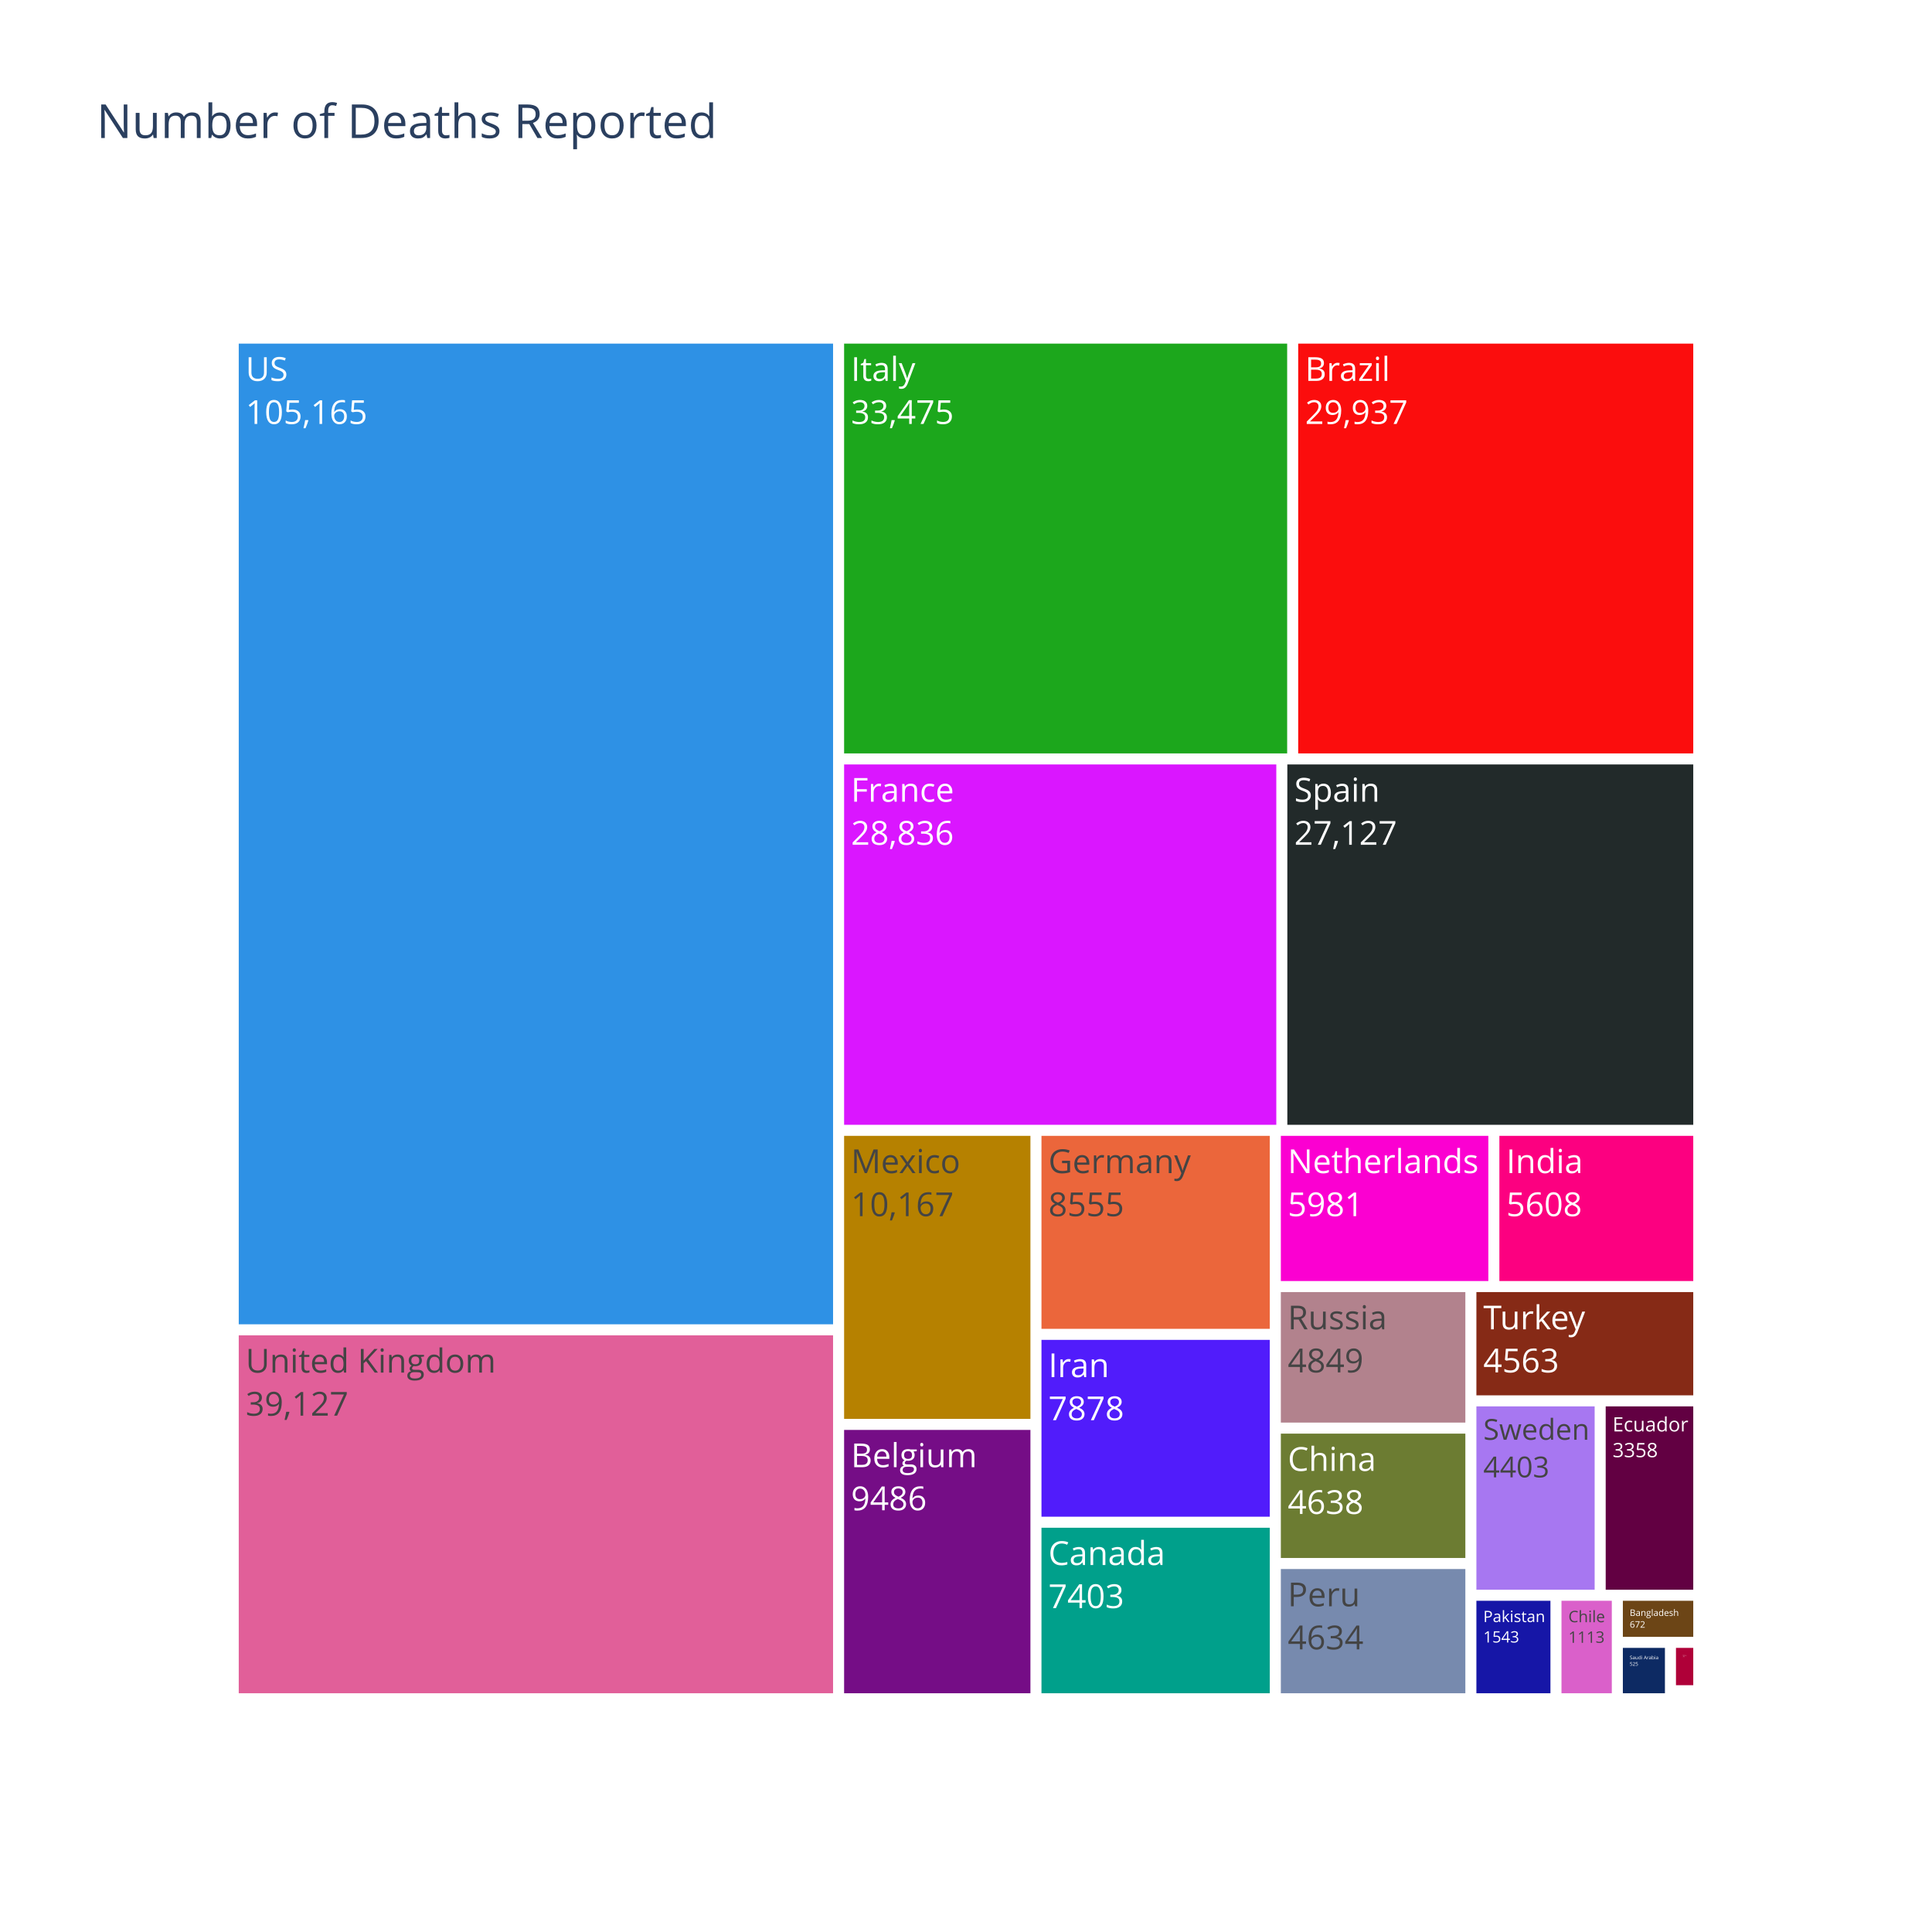
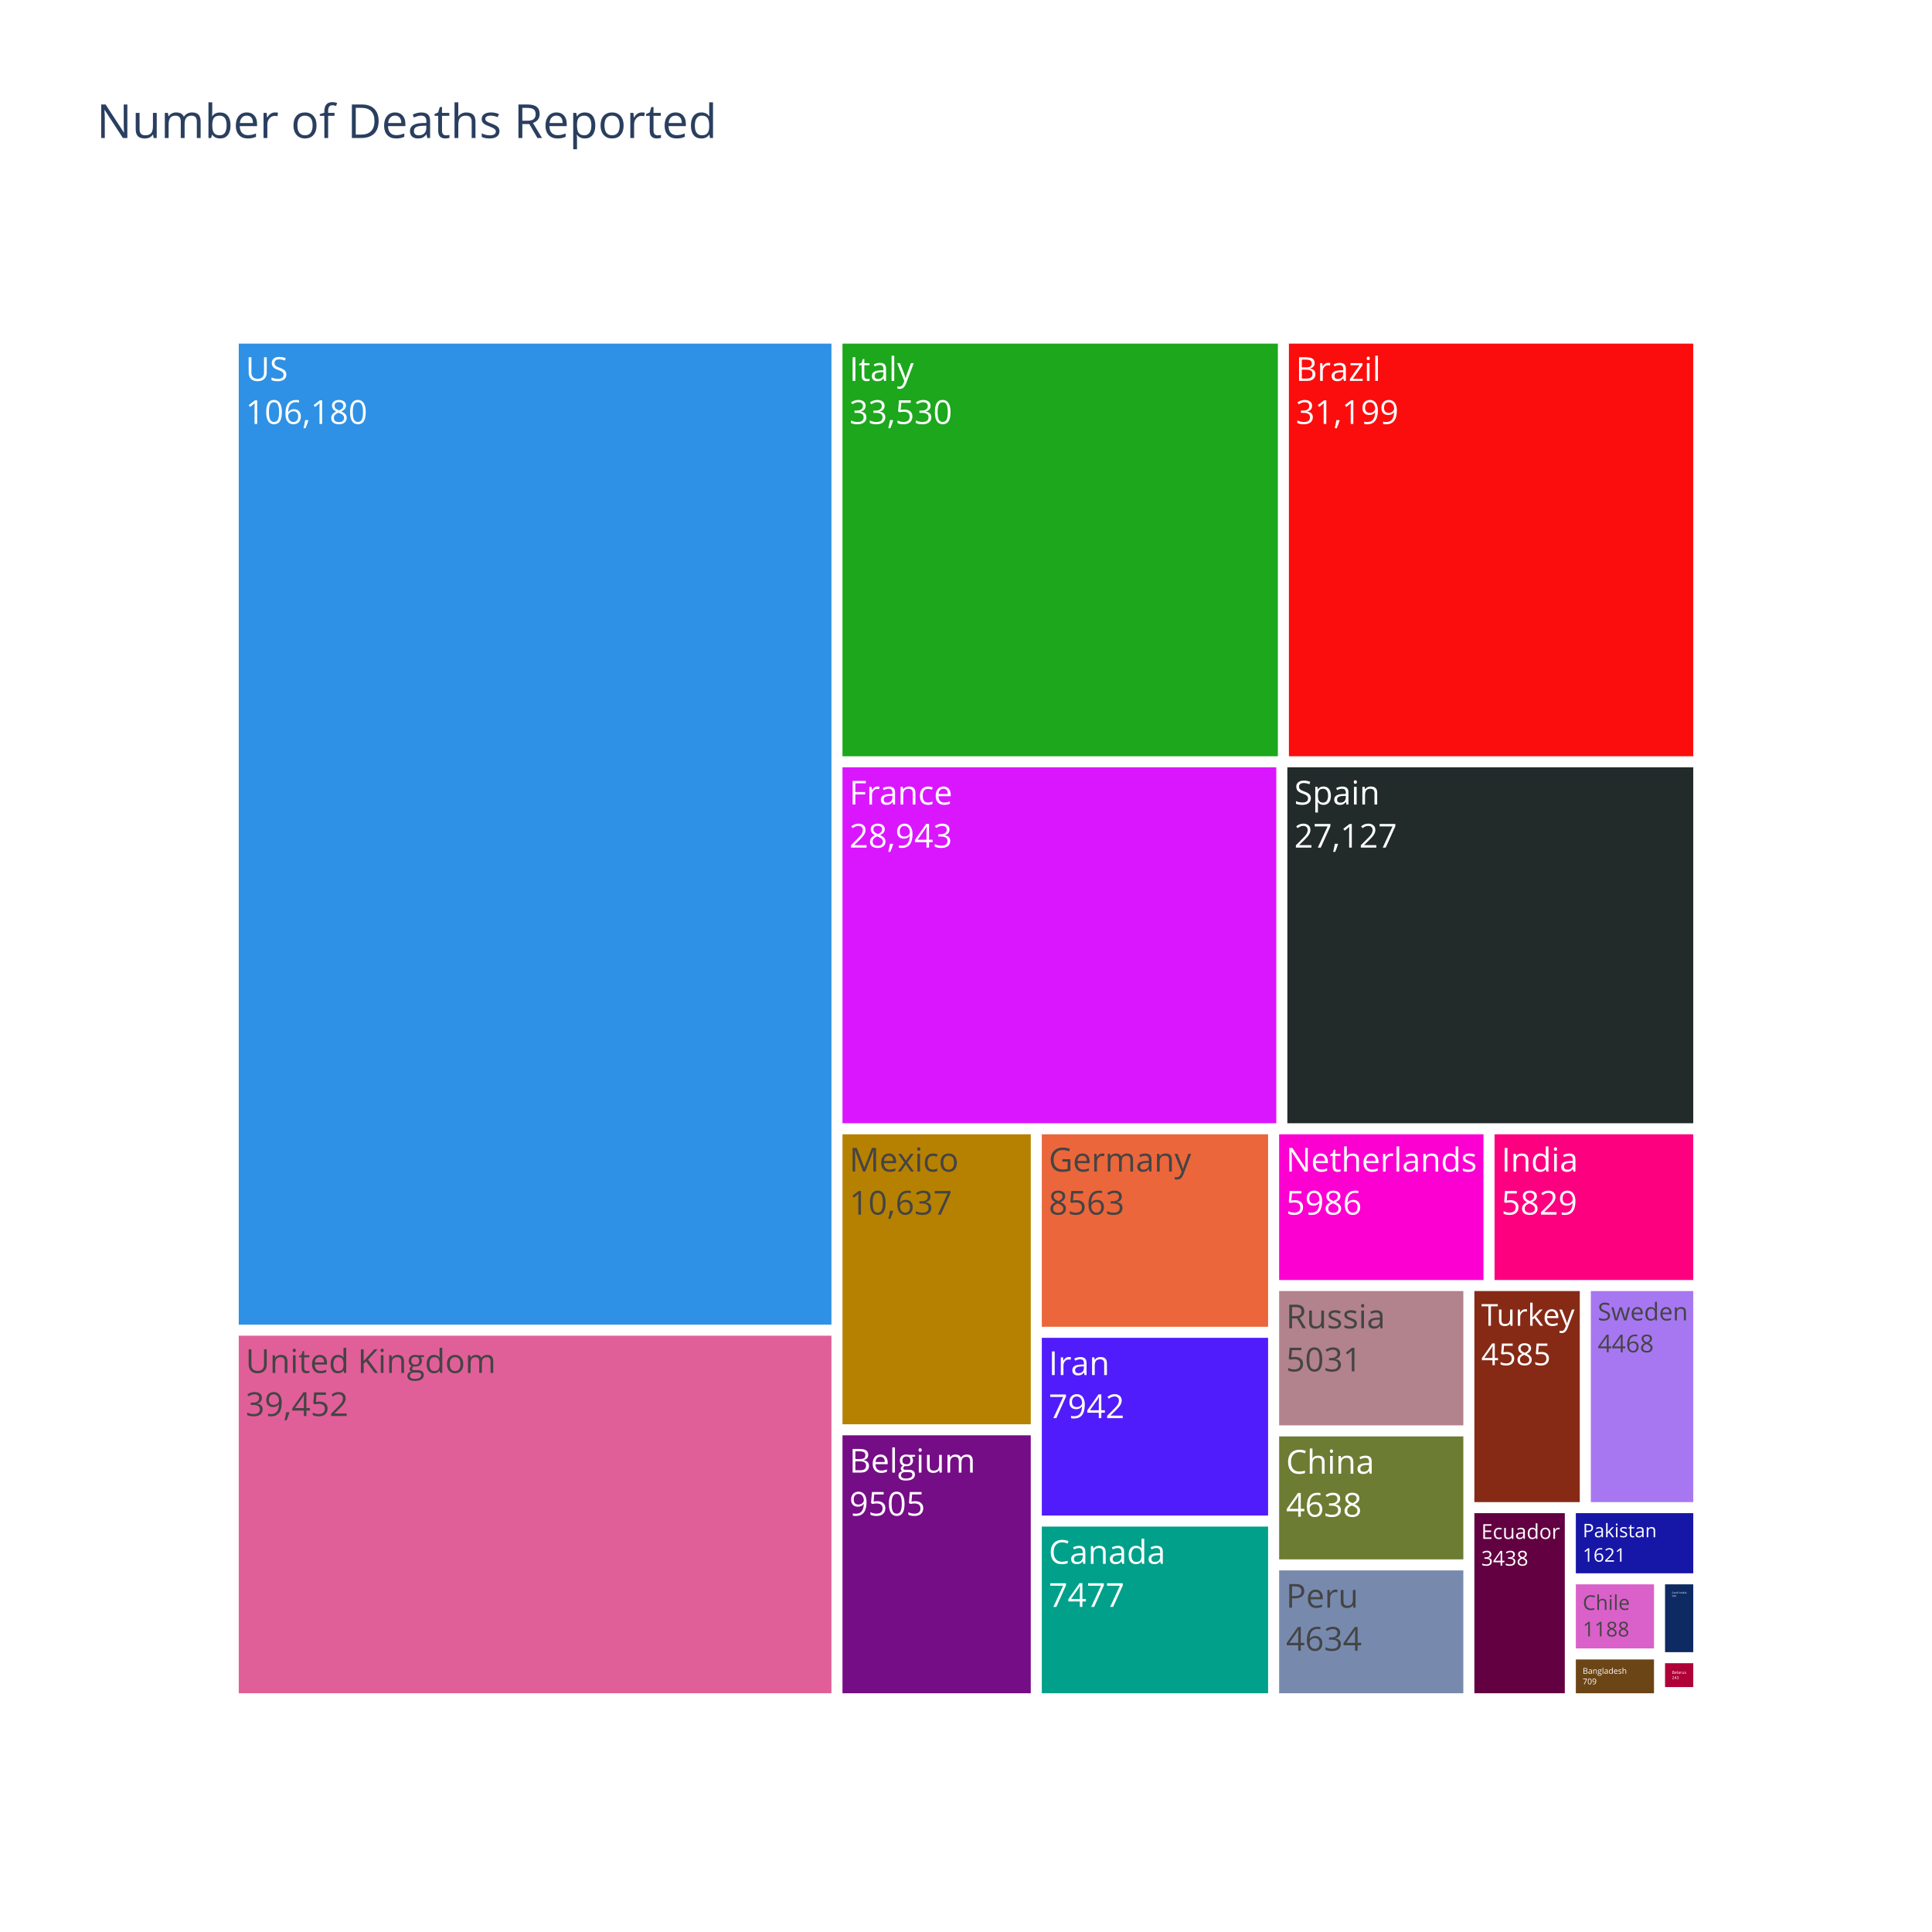
<svg xmlns="http://www.w3.org/2000/svg" class="main-svg" width="700" height="700" style="" viewBox="0 0 700 700">
  <rect x="0" y="0" width="700" height="700" style="fill: rgb(255, 255, 255); fill-opacity: 1;" />
-   <defs id="defs-4c3967">
+   <defs id="defs-0669b9">
    <g class="clips" />
    <g class="gradients" />
  </defs>
  <g class="bglayer" />
  <g class="layer-below">
    <g class="imagelayer" />
    <g class="shapelayer" />
  </g>
  <g class="cartesianlayer" />
  <g class="polarlayer" />
  <g class="ternarylayer" />
  <g class="geolayer" />
  <g class="funnelarealayer" />
  <g class="pielayer" />
  <g class="treemaplayer">
    <g class="trace treemap" style="opacity: 1;">
      <g class="slice cursor-pointer">
        <path class="surface" d="M80,100L620,100L620,620L80,620Z" style="pointer-events: all; stroke-width: 0; fill: rgb(0, 0, 0); fill-opacity: 0; stroke: rgb(0, 0, 0); stroke-opacity: 0; opacity: 0;" />
        <g class="slicetext">
          <text data-notex="1" class="slicetext" text-anchor="start" x="0" y="0" style="font-family: 'Open Sans', verdana, arial, sans-serif; font-size: 12px; fill: rgb(42, 63, 95); fill-opacity: 1; white-space: pre;" transform="translate(86,114)"> </text>
        </g>
      </g>
      <g class="slice cursor-pointer">
-         <path class="surface" d="M86,124L302.336,124L302.336,480.315L86,480.315Z" style="pointer-events: all; stroke-width: 1; fill: rgb(46, 145, 229); fill-opacity: 1; stroke: rgb(255, 255, 255); stroke-opacity: 1; opacity: 1;" />
+         <path class="surface" d="M86,124L301.746,124L301.746,480.445L86,480.445Z" style="pointer-events: all; stroke-width: 1; fill: rgb(46, 145, 229); fill-opacity: 1; stroke: rgb(255, 255, 255); stroke-opacity: 1; opacity: 1;" />
        <g class="slicetext">
          <text data-notex="1" class="slicetext" text-anchor="start" x="0" y="0" style="font-family: 'Open Sans', verdana, arial, sans-serif; font-size: 12px; fill: rgb(255, 255, 255); fill-opacity: 1; white-space: pre;" transform="translate(89,138)">
            <tspan class="line" dy="0em" x="0" y="0">US</tspan>
-             <tspan class="line" dy="1.3em" x="0" y="0">105,165</tspan>
-           </text>
-         </g>
-       </g>
-       <g class="slice cursor-pointer">
-         <path class="surface" d="M86,483.315L302.336,483.315L302.336,614L86,614Z" style="pointer-events: all; stroke-width: 1; fill: rgb(225, 95, 153); fill-opacity: 1; stroke: rgb(255, 255, 255); stroke-opacity: 1; opacity: 1;" />
-         <g class="slicetext">
-           <text data-notex="1" class="slicetext" text-anchor="start" x="0" y="0" style="font-family: 'Open Sans', verdana, arial, sans-serif; font-size: 12px; fill: rgb(68, 68, 68); fill-opacity: 1; white-space: pre;" transform="translate(89,497.3155)">
+             <tspan class="line" dy="1.3em" x="0" y="0">106,180</tspan>
+           </text>
+         </g>
+       </g>
+       <g class="slice cursor-pointer">
+         <path class="surface" d="M86,483.445L301.746,483.445L301.746,614L86,614Z" style="pointer-events: all; stroke-width: 1; fill: rgb(225, 95, 153); fill-opacity: 1; stroke: rgb(255, 255, 255); stroke-opacity: 1; opacity: 1;" />
+         <g class="slicetext">
+           <text data-notex="1" class="slicetext" text-anchor="start" x="0" y="0" style="font-family: 'Open Sans', verdana, arial, sans-serif; font-size: 12px; fill: rgb(68, 68, 68); fill-opacity: 1; white-space: pre;" transform="translate(89,497.4453)">
            <tspan class="line" dy="0em" x="0" y="0">United Kingdom</tspan>
-             <tspan class="line" dy="1.3em" x="0" y="0">39,127</tspan>
-           </text>
-         </g>
-       </g>
-       <g class="slice cursor-pointer">
-         <path class="surface" d="M305.336,124L466.862,124L466.862,273.475L305.336,273.475Z" style="pointer-events: all; stroke-width: 1; fill: rgb(28, 167, 28); fill-opacity: 1; stroke: rgb(255, 255, 255); stroke-opacity: 1; opacity: 1;" />
-         <g class="slicetext">
-           <text data-notex="1" class="slicetext" text-anchor="start" x="0" y="0" style="font-family: 'Open Sans', verdana, arial, sans-serif; font-size: 12px; fill: rgb(255, 255, 255); fill-opacity: 1; white-space: pre;" transform="translate(308.3358,138)">
+             <tspan class="line" dy="1.3em" x="0" y="0">39,452</tspan>
+           </text>
+         </g>
+       </g>
+       <g class="slice cursor-pointer">
+         <path class="surface" d="M304.746,124L463.496,124L463.496,274.505L304.746,274.505Z" style="pointer-events: all; stroke-width: 1; fill: rgb(28, 167, 28); fill-opacity: 1; stroke: rgb(255, 255, 255); stroke-opacity: 1; opacity: 1;" />
+         <g class="slicetext">
+           <text data-notex="1" class="slicetext" text-anchor="start" x="0" y="0" style="font-family: 'Open Sans', verdana, arial, sans-serif; font-size: 12px; fill: rgb(255, 255, 255); fill-opacity: 1; white-space: pre;" transform="translate(307.7465,138)">
            <tspan class="line" dy="0em" x="0" y="0">Italy</tspan>
-             <tspan class="line" dy="1.3em" x="0" y="0">33,475</tspan>
-           </text>
-         </g>
-       </g>
-       <g class="slice cursor-pointer">
-         <path class="surface" d="M469.862,124L614,124L614,273.475L469.862,273.475Z" style="pointer-events: all; stroke-width: 1; fill: rgb(251, 13, 13); fill-opacity: 1; stroke: rgb(255, 255, 255); stroke-opacity: 1; opacity: 1;" />
-         <g class="slicetext">
-           <text data-notex="1" class="slicetext" text-anchor="start" x="0" y="0" style="font-family: 'Open Sans', verdana, arial, sans-serif; font-size: 12px; fill: rgb(255, 255, 255); fill-opacity: 1; white-space: pre;" transform="translate(472.8624,138)">
+             <tspan class="line" dy="1.3em" x="0" y="0">33,530</tspan>
+           </text>
+         </g>
+       </g>
+       <g class="slice cursor-pointer">
+         <path class="surface" d="M466.496,124L614,124L614,274.505L466.496,274.505Z" style="pointer-events: all; stroke-width: 1; fill: rgb(251, 13, 13); fill-opacity: 1; stroke: rgb(255, 255, 255); stroke-opacity: 1; opacity: 1;" />
+         <g class="slicetext">
+           <text data-notex="1" class="slicetext" text-anchor="start" x="0" y="0" style="font-family: 'Open Sans', verdana, arial, sans-serif; font-size: 12px; fill: rgb(255, 255, 255); fill-opacity: 1; white-space: pre;" transform="translate(469.4956,138)">
            <tspan class="line" dy="0em" x="0" y="0">Brazil</tspan>
-             <tspan class="line" dy="1.3em" x="0" y="0">29,937</tspan>
-           </text>
-         </g>
-       </g>
-       <g class="slice cursor-pointer">
-         <path class="surface" d="M305.336,276.475L462.927,276.475L462.927,408.039L305.336,408.039Z" style="pointer-events: all; stroke-width: 1; fill: rgb(218, 22, 255); fill-opacity: 1; stroke: rgb(255, 255, 255); stroke-opacity: 1; opacity: 1;" />
-         <g class="slicetext">
-           <text data-notex="1" class="slicetext" text-anchor="start" x="0" y="0" style="font-family: 'Open Sans', verdana, arial, sans-serif; font-size: 12px; fill: rgb(255, 255, 255); fill-opacity: 1; white-space: pre;" transform="translate(308.3358,290.4751)">
+             <tspan class="line" dy="1.3em" x="0" y="0">31,199</tspan>
+           </text>
+         </g>
+       </g>
+       <g class="slice cursor-pointer">
+         <path class="surface" d="M304.746,277.505L462.93,277.505L462.93,407.475L304.746,407.475Z" style="pointer-events: all; stroke-width: 1; fill: rgb(218, 22, 255); fill-opacity: 1; stroke: rgb(255, 255, 255); stroke-opacity: 1; opacity: 1;" />
+         <g class="slicetext">
+           <text data-notex="1" class="slicetext" text-anchor="start" x="0" y="0" style="font-family: 'Open Sans', verdana, arial, sans-serif; font-size: 12px; fill: rgb(255, 255, 255); fill-opacity: 1; white-space: pre;" transform="translate(307.7465,291.505)">
            <tspan class="line" dy="0em" x="0" y="0">France</tspan>
-             <tspan class="line" dy="1.3em" x="0" y="0">28,836</tspan>
-           </text>
-         </g>
-       </g>
-       <g class="slice cursor-pointer">
-         <path class="surface" d="M465.927,276.475L614,276.475L614,408.039L465.927,408.039Z" style="pointer-events: all; stroke-width: 1; fill: rgb(34, 42, 42); fill-opacity: 1; stroke: rgb(255, 255, 255); stroke-opacity: 1; opacity: 1;" />
-         <g class="slicetext">
-           <text data-notex="1" class="slicetext" text-anchor="start" x="0" y="0" style="font-family: 'Open Sans', verdana, arial, sans-serif; font-size: 12px; fill: rgb(255, 255, 255); fill-opacity: 1; white-space: pre;" transform="translate(468.9267,290.4751)">
+             <tspan class="line" dy="1.3em" x="0" y="0">28,943</tspan>
+           </text>
+         </g>
+       </g>
+       <g class="slice cursor-pointer">
+         <path class="surface" d="M465.93,277.505L614,277.505L614,407.475L465.93,407.475Z" style="pointer-events: all; stroke-width: 1; fill: rgb(34, 42, 42); fill-opacity: 1; stroke: rgb(255, 255, 255); stroke-opacity: 1; opacity: 1;" />
+         <g class="slicetext">
+           <text data-notex="1" class="slicetext" text-anchor="start" x="0" y="0" style="font-family: 'Open Sans', verdana, arial, sans-serif; font-size: 12px; fill: rgb(255, 255, 255); fill-opacity: 1; white-space: pre;" transform="translate(468.9299,291.505)">
            <tspan class="line" dy="0em" x="0" y="0">Spain</tspan>
            <tspan class="line" dy="1.3em" x="0" y="0">27,127</tspan>
          </text>
        </g>
      </g>
      <g class="slice cursor-pointer">
-         <path class="surface" d="M305.336,411.039L373.844,411.039L373.844,514.588L305.336,514.588Z" style="pointer-events: all; stroke-width: 1; fill: rgb(182, 129, 0); fill-opacity: 1; stroke: rgb(255, 255, 255); stroke-opacity: 1; opacity: 1;" />
-         <g class="slicetext">
-           <text data-notex="1" class="slicetext" text-anchor="start" x="0" y="0" style="font-family: 'Open Sans', verdana, arial, sans-serif; font-size: 12px; fill: rgb(68, 68, 68); fill-opacity: 1; white-space: pre;" transform="translate(308.3358,425.0389)">
+         <path class="surface" d="M304.746,410.475L373.967,410.475L373.967,516.541L304.746,516.541Z" style="pointer-events: all; stroke-width: 1; fill: rgb(182, 129, 0); fill-opacity: 1; stroke: rgb(255, 255, 255); stroke-opacity: 1; opacity: 1;" />
+         <g class="slicetext">
+           <text data-notex="1" class="slicetext" text-anchor="start" x="0" y="0" style="font-family: 'Open Sans', verdana, arial, sans-serif; font-size: 12px; fill: rgb(68, 68, 68); fill-opacity: 1; white-space: pre;" transform="translate(307.7465,424.4752)">
            <tspan class="line" dy="0em" x="0" y="0">Mexico</tspan>
-             <tspan class="line" dy="1.3em" x="0" y="0">10,167</tspan>
-           </text>
-         </g>
-       </g>
-       <g class="slice cursor-pointer">
-         <path class="surface" d="M305.336,517.588L373.844,517.588L373.844,614L305.336,614Z" style="pointer-events: all; stroke-width: 1; fill: rgb(117, 13, 134); fill-opacity: 1; stroke: rgb(255, 255, 255); stroke-opacity: 1; opacity: 1;" />
-         <g class="slicetext">
-           <text data-notex="1" class="slicetext" text-anchor="start" x="0" y="0" style="font-family: 'Open Sans', verdana, arial, sans-serif; font-size: 12px; fill: rgb(255, 255, 255); fill-opacity: 1; white-space: pre;" transform="translate(308.3358,531.5879)">
+             <tspan class="line" dy="1.3em" x="0" y="0">10,637</tspan>
+           </text>
+         </g>
+       </g>
+       <g class="slice cursor-pointer">
+         <path class="surface" d="M304.746,519.541L373.967,519.541L373.967,614L304.746,614Z" style="pointer-events: all; stroke-width: 1; fill: rgb(117, 13, 134); fill-opacity: 1; stroke: rgb(255, 255, 255); stroke-opacity: 1; opacity: 1;" />
+         <g class="slicetext">
+           <text data-notex="1" class="slicetext" text-anchor="start" x="0" y="0" style="font-family: 'Open Sans', verdana, arial, sans-serif; font-size: 12px; fill: rgb(255, 255, 255); fill-opacity: 1; white-space: pre;" transform="translate(307.7465,533.5411)">
            <tspan class="line" dy="0em" x="0" y="0">Belgium</tspan>
-             <tspan class="line" dy="1.3em" x="0" y="0">9486</tspan>
-           </text>
-         </g>
-       </g>
-       <g class="slice cursor-pointer">
-         <path class="surface" d="M376.844,411.039L460.573,411.039L460.573,481.961L376.844,481.961Z" style="pointer-events: all; stroke-width: 1; fill: rgb(235, 102, 59); fill-opacity: 1; stroke: rgb(255, 255, 255); stroke-opacity: 1; opacity: 1;" />
-         <g class="slicetext">
-           <text data-notex="1" class="slicetext" text-anchor="start" x="0" y="0" style="font-family: 'Open Sans', verdana, arial, sans-serif; font-size: 12px; fill: rgb(68, 68, 68); fill-opacity: 1; white-space: pre;" transform="translate(379.8444,425.0389)">
+             <tspan class="line" dy="1.3em" x="0" y="0">9505</tspan>
+           </text>
+         </g>
+       </g>
+       <g class="slice cursor-pointer">
+         <path class="surface" d="M376.967,410.475L459.956,410.475L459.956,481.217L376.967,481.217Z" style="pointer-events: all; stroke-width: 1; fill: rgb(235, 102, 59); fill-opacity: 1; stroke: rgb(255, 255, 255); stroke-opacity: 1; opacity: 1;" />
+         <g class="slicetext">
+           <text data-notex="1" class="slicetext" text-anchor="start" x="0" y="0" style="font-family: 'Open Sans', verdana, arial, sans-serif; font-size: 12px; fill: rgb(68, 68, 68); fill-opacity: 1; white-space: pre;" transform="translate(379.9671,424.4752)">
            <tspan class="line" dy="0em" x="0" y="0">Germany</tspan>
-             <tspan class="line" dy="1.3em" x="0" y="0">8555</tspan>
-           </text>
-         </g>
-       </g>
-       <g class="slice cursor-pointer">
-         <path class="surface" d="M376.844,484.961L460.573,484.961L460.573,550.032L376.844,550.032Z" style="pointer-events: all; stroke-width: 1; fill: rgb(81, 28, 251); fill-opacity: 1; stroke: rgb(255, 255, 255); stroke-opacity: 1; opacity: 1;" />
-         <g class="slicetext">
-           <text data-notex="1" class="slicetext" text-anchor="start" x="0" y="0" style="font-family: 'Open Sans', verdana, arial, sans-serif; font-size: 12px; fill: rgb(255, 255, 255); fill-opacity: 1; white-space: pre;" transform="translate(379.8444,498.9606)">
+             <tspan class="line" dy="1.3em" x="0" y="0">8563</tspan>
+           </text>
+         </g>
+       </g>
+       <g class="slice cursor-pointer">
+         <path class="surface" d="M376.967,484.217L459.956,484.217L459.956,549.611L376.967,549.611Z" style="pointer-events: all; stroke-width: 1; fill: rgb(81, 28, 251); fill-opacity: 1; stroke: rgb(255, 255, 255); stroke-opacity: 1; opacity: 1;" />
+         <g class="slicetext">
+           <text data-notex="1" class="slicetext" text-anchor="start" x="0" y="0" style="font-family: 'Open Sans', verdana, arial, sans-serif; font-size: 12px; fill: rgb(255, 255, 255); fill-opacity: 1; white-space: pre;" transform="translate(379.9671,498.2169)">
            <tspan class="line" dy="0em" x="0" y="0">Iran</tspan>
-             <tspan class="line" dy="1.3em" x="0" y="0">7878</tspan>
-           </text>
-         </g>
-       </g>
-       <g class="slice cursor-pointer">
-         <path class="surface" d="M376.844,553.032L460.573,553.032L460.573,614L376.844,614Z" style="pointer-events: all; stroke-width: 1; fill: rgb(0, 160, 139); fill-opacity: 1; stroke: rgb(255, 255, 255); stroke-opacity: 1; opacity: 1;" />
-         <g class="slicetext">
-           <text data-notex="1" class="slicetext" text-anchor="start" x="0" y="0" style="font-family: 'Open Sans', verdana, arial, sans-serif; font-size: 12px; fill: rgb(255, 255, 255); fill-opacity: 1; white-space: pre;" transform="translate(379.8444,567.0325)">
+             <tspan class="line" dy="1.3em" x="0" y="0">7942</tspan>
+           </text>
+         </g>
+       </g>
+       <g class="slice cursor-pointer">
+         <path class="surface" d="M376.967,552.611L459.956,552.611L459.956,614L376.967,614Z" style="pointer-events: all; stroke-width: 1; fill: rgb(0, 160, 139); fill-opacity: 1; stroke: rgb(255, 255, 255); stroke-opacity: 1; opacity: 1;" />
+         <g class="slicetext">
+           <text data-notex="1" class="slicetext" text-anchor="start" x="0" y="0" style="font-family: 'Open Sans', verdana, arial, sans-serif; font-size: 12px; fill: rgb(255, 255, 255); fill-opacity: 1; white-space: pre;" transform="translate(379.9671,566.6106)">
            <tspan class="line" dy="0em" x="0" y="0">Canada</tspan>
-             <tspan class="line" dy="1.3em" x="0" y="0">7403</tspan>
-           </text>
-         </g>
-       </g>
-       <g class="slice cursor-pointer">
-         <path class="surface" d="M463.573,411.039L539.756,411.039L539.756,464.644L463.573,464.644Z" style="pointer-events: all; stroke-width: 1; fill: rgb(251, 0, 209); fill-opacity: 1; stroke: rgb(255, 255, 255); stroke-opacity: 1; opacity: 1;" />
-         <g class="slicetext">
-           <text data-notex="1" class="slicetext" text-anchor="start" x="0" y="0" style="font-family: 'Open Sans', verdana, arial, sans-serif; font-size: 12px; fill: rgb(255, 255, 255); fill-opacity: 1; white-space: pre;" transform="translate(466.573,425.0389)">
+             <tspan class="line" dy="1.3em" x="0" y="0">7477</tspan>
+           </text>
+         </g>
+       </g>
+       <g class="slice cursor-pointer">
+         <path class="surface" d="M462.956,410.475L538.002,410.475L538.002,464.272L462.956,464.272Z" style="pointer-events: all; stroke-width: 1; fill: rgb(251, 0, 209); fill-opacity: 1; stroke: rgb(255, 255, 255); stroke-opacity: 1; opacity: 1;" />
+         <g class="slicetext">
+           <text data-notex="1" class="slicetext" text-anchor="start" x="0" y="0" style="font-family: 'Open Sans', verdana, arial, sans-serif; font-size: 12px; fill: rgb(255, 255, 255); fill-opacity: 1; white-space: pre;" transform="translate(465.9564,424.4752)">
            <tspan class="line" dy="0em" x="0" y="0">Netherlands</tspan>
-             <tspan class="line" dy="1.3em" x="0" y="0">5981</tspan>
-           </text>
-         </g>
-       </g>
-       <g class="slice cursor-pointer">
-         <path class="surface" d="M542.756,411.039L614,411.039L614,464.644L542.756,464.644Z" style="pointer-events: all; stroke-width: 1; fill: rgb(252, 0, 128); fill-opacity: 1; stroke: rgb(255, 255, 255); stroke-opacity: 1; opacity: 1;" />
-         <g class="slicetext">
-           <text data-notex="1" class="slicetext" text-anchor="start" x="0" y="0" style="font-family: 'Open Sans', verdana, arial, sans-serif; font-size: 12px; fill: rgb(255, 255, 255); fill-opacity: 1; white-space: pre;" transform="translate(545.7556,425.0389)">
+             <tspan class="line" dy="1.3em" x="0" y="0">5986</tspan>
+           </text>
+         </g>
+       </g>
+       <g class="slice cursor-pointer">
+         <path class="surface" d="M541.002,410.475L614,410.475L614,464.272L541.002,464.272Z" style="pointer-events: all; stroke-width: 1; fill: rgb(252, 0, 128); fill-opacity: 1; stroke: rgb(255, 255, 255); stroke-opacity: 1; opacity: 1;" />
+         <g class="slicetext">
+           <text data-notex="1" class="slicetext" text-anchor="start" x="0" y="0" style="font-family: 'Open Sans', verdana, arial, sans-serif; font-size: 12px; fill: rgb(255, 255, 255); fill-opacity: 1; white-space: pre;" transform="translate(544.0017,424.4752)">
            <tspan class="line" dy="0em" x="0" y="0">India</tspan>
-             <tspan class="line" dy="1.3em" x="0" y="0">5608</tspan>
-           </text>
-         </g>
-       </g>
-       <g class="slice cursor-pointer">
-         <path class="surface" d="M463.573,467.644L531.426,467.644L531.426,515.932L463.573,515.932Z" style="pointer-events: all; stroke-width: 1; fill: rgb(178, 130, 141); fill-opacity: 1; stroke: rgb(255, 255, 255); stroke-opacity: 1; opacity: 1;" />
-         <g class="slicetext">
-           <text data-notex="1" class="slicetext" text-anchor="start" x="0" y="0" style="font-family: 'Open Sans', verdana, arial, sans-serif; font-size: 12px; fill: rgb(68, 68, 68); fill-opacity: 1; white-space: pre;" transform="translate(466.573,481.6444)">
+             <tspan class="line" dy="1.3em" x="0" y="0">5829</tspan>
+           </text>
+         </g>
+       </g>
+       <g class="slice cursor-pointer">
+         <path class="surface" d="M462.956,467.272L530.695,467.272L530.695,516.938L462.956,516.938Z" style="pointer-events: all; stroke-width: 1; fill: rgb(178, 130, 141); fill-opacity: 1; stroke: rgb(255, 255, 255); stroke-opacity: 1; opacity: 1;" />
+         <g class="slicetext">
+           <text data-notex="1" class="slicetext" text-anchor="start" x="0" y="0" style="font-family: 'Open Sans', verdana, arial, sans-serif; font-size: 12px; fill: rgb(68, 68, 68); fill-opacity: 1; white-space: pre;" transform="translate(465.9564,481.2717)">
            <tspan class="line" dy="0em" x="0" y="0">Russia</tspan>
-             <tspan class="line" dy="1.3em" x="0" y="0">4849</tspan>
-           </text>
-         </g>
-       </g>
-       <g class="slice cursor-pointer">
-         <path class="surface" d="M463.573,518.932L531.426,518.932L531.426,564.987L463.573,564.987Z" style="pointer-events: all; stroke-width: 1; fill: rgb(108, 124, 50); fill-opacity: 1; stroke: rgb(255, 255, 255); stroke-opacity: 1; opacity: 1;" />
-         <g class="slicetext">
-           <text data-notex="1" class="slicetext" text-anchor="start" x="0" y="0" style="font-family: 'Open Sans', verdana, arial, sans-serif; font-size: 12px; fill: rgb(255, 255, 255); fill-opacity: 1; white-space: pre;" transform="translate(466.573,532.9315)">
+             <tspan class="line" dy="1.3em" x="0" y="0">5031</tspan>
+           </text>
+         </g>
+       </g>
+       <g class="slice cursor-pointer">
+         <path class="surface" d="M462.956,519.938L530.695,519.938L530.695,565.49L462.956,565.49Z" style="pointer-events: all; stroke-width: 1; fill: rgb(108, 124, 50); fill-opacity: 1; stroke: rgb(255, 255, 255); stroke-opacity: 1; opacity: 1;" />
+         <g class="slicetext">
+           <text data-notex="1" class="slicetext" text-anchor="start" x="0" y="0" style="font-family: 'Open Sans', verdana, arial, sans-serif; font-size: 12px; fill: rgb(255, 255, 255); fill-opacity: 1; white-space: pre;" transform="translate(465.9564,533.9378)">
            <tspan class="line" dy="0em" x="0" y="0">China</tspan>
            <tspan class="line" dy="1.3em" x="0" y="0">4638</tspan>
          </text>
        </g>
      </g>
      <g class="slice cursor-pointer">
-         <path class="surface" d="M463.573,567.987L531.426,567.987L531.426,614L463.573,614Z" style="pointer-events: all; stroke-width: 1; fill: rgb(119, 138, 174); fill-opacity: 1; stroke: rgb(255, 255, 255); stroke-opacity: 1; opacity: 1;" />
-         <g class="slicetext">
-           <text data-notex="1" class="slicetext" text-anchor="start" x="0" y="0" style="font-family: 'Open Sans', verdana, arial, sans-serif; font-size: 12px; fill: rgb(68, 68, 68); fill-opacity: 1; white-space: pre;" transform="translate(466.573,581.9869)">
+         <path class="surface" d="M462.956,568.49L530.695,568.49L530.695,614L462.956,614Z" style="pointer-events: all; stroke-width: 1; fill: rgb(119, 138, 174); fill-opacity: 1; stroke: rgb(255, 255, 255); stroke-opacity: 1; opacity: 1;" />
+         <g class="slicetext">
+           <text data-notex="1" class="slicetext" text-anchor="start" x="0" y="0" style="font-family: 'Open Sans', verdana, arial, sans-serif; font-size: 12px; fill: rgb(68, 68, 68); fill-opacity: 1; white-space: pre;" transform="translate(465.9564,582.4898)">
            <tspan class="line" dy="0em" x="0" y="0">Peru</tspan>
            <tspan class="line" dy="1.3em" x="0" y="0">4634</tspan>
          </text>
        </g>
      </g>
      <g class="slice cursor-pointer">
-         <path class="surface" d="M534.426,467.644L614,467.644L614,506.056L534.426,506.056Z" style="pointer-events: all; stroke-width: 1; fill: rgb(134, 42, 22); fill-opacity: 1; stroke: rgb(255, 255, 255); stroke-opacity: 1; opacity: 1;" />
-         <g class="slicetext">
-           <text data-notex="1" class="slicetext" text-anchor="start" x="0" y="0" style="font-family: 'Open Sans', verdana, arial, sans-serif; font-size: 12px; fill: rgb(255, 255, 255); fill-opacity: 1; white-space: pre;" transform="translate(537.426,481.6444)">
+         <path class="surface" d="M533.695,467.272L572.886,467.272L572.886,544.745L533.695,544.745Z" style="pointer-events: all; stroke-width: 1; fill: rgb(134, 42, 22); fill-opacity: 1; stroke: rgb(255, 255, 255); stroke-opacity: 1; opacity: 1;" />
+         <g class="slicetext">
+           <text data-notex="1" class="slicetext" text-anchor="start" x="0" y="0" style="font-family: 'Open Sans', verdana, arial, sans-serif; font-size: 12px; fill: rgb(255, 255, 255); fill-opacity: 1; white-space: pre;" transform="translate(536.6947,480.3478)scale(0.9160074)">
            <tspan class="line" dy="0em" x="0" y="0">Turkey</tspan>
-             <tspan class="line" dy="1.3em" x="0" y="0">4563</tspan>
-           </text>
-         </g>
-       </g>
-       <g class="slice cursor-pointer">
-         <path class="surface" d="M534.426,509.056L578.272,509.056L578.272,576.491L534.426,576.491Z" style="pointer-events: all; stroke-width: 1; fill: rgb(167, 119, 241); fill-opacity: 1; stroke: rgb(255, 255, 255); stroke-opacity: 1; opacity: 1;" />
-         <g class="slicetext">
-           <text data-notex="1" class="slicetext" text-anchor="start" x="0" y="0" style="font-family: 'Open Sans', verdana, arial, sans-serif; font-size: 12px; fill: rgb(68, 68, 68); fill-opacity: 1; white-space: pre;" transform="translate(537.426,521.6538)scale(0.8725349)">
+             <tspan class="line" dy="1.3em" x="0" y="0">4585</tspan>
+           </text>
+         </g>
+       </g>
+       <g class="slice cursor-pointer">
+         <path class="surface" d="M575.886,467.272L614,467.272L614,544.745L575.886,544.745Z" style="pointer-events: all; stroke-width: 1; fill: rgb(167, 119, 241); fill-opacity: 1; stroke: rgb(255, 255, 255); stroke-opacity: 1; opacity: 1;" />
+         <g class="slicetext">
+           <text data-notex="1" class="slicetext" text-anchor="start" x="0" y="0" style="font-family: 'Open Sans', verdana, arial, sans-serif; font-size: 12px; fill: rgb(68, 68, 68); fill-opacity: 1; white-space: pre;" transform="translate(578.8857,478.416)scale(0.7403879)">
            <tspan class="line" dy="0em" x="0" y="0">Sweden</tspan>
-             <tspan class="line" dy="1.3em" x="0" y="0">4403</tspan>
-           </text>
-         </g>
-       </g>
-       <g class="slice cursor-pointer">
-         <path class="surface" d="M581.272,509.056L614,509.056L614,576.491L581.272,576.491Z" style="pointer-events: all; stroke-width: 1; fill: rgb(98, 0, 66); fill-opacity: 1; stroke: rgb(255, 255, 255); stroke-opacity: 1; opacity: 1;" />
-         <g class="slicetext">
-           <text data-notex="1" class="slicetext" text-anchor="start" x="0" y="0" style="font-family: 'Open Sans', verdana, arial, sans-serif; font-size: 12px; fill: rgb(255, 255, 255); fill-opacity: 1; white-space: pre;" transform="translate(584.2722,518.6328)scale(0.5978958)">
+             <tspan class="line" dy="1.3em" x="0" y="0">4468</tspan>
+           </text>
+         </g>
+       </g>
+       <g class="slice cursor-pointer">
+         <path class="surface" d="M533.695,547.745L567.456,547.745L567.456,614L533.695,614Z" style="pointer-events: all; stroke-width: 1; fill: rgb(98, 0, 66); fill-opacity: 1; stroke: rgb(255, 255, 255); stroke-opacity: 1; opacity: 1;" />
+         <g class="slicetext">
+           <text data-notex="1" class="slicetext" text-anchor="start" x="0" y="0" style="font-family: 'Open Sans', verdana, arial, sans-serif; font-size: 12px; fill: rgb(255, 255, 255); fill-opacity: 1; white-space: pre;" transform="translate(536.6947,557.5759)scale(0.621004)">
            <tspan class="line" dy="0em" x="0" y="0">Ecuador</tspan>
-             <tspan class="line" dy="1.3em" x="0" y="0">3358</tspan>
-           </text>
-         </g>
-       </g>
-       <g class="slice cursor-pointer">
-         <path class="surface" d="M534.426,579.491L562.254,579.491L562.254,614L534.426,614Z" style="pointer-events: all; stroke-width: 1; fill: rgb(22, 22, 167); fill-opacity: 1; stroke: rgb(255, 255, 255); stroke-opacity: 1; opacity: 1;" />
-         <g class="slicetext">
-           <text data-notex="1" class="slicetext" text-anchor="start" x="0" y="0" style="font-family: 'Open Sans', verdana, arial, sans-serif; font-size: 12px; fill: rgb(255, 255, 255); fill-opacity: 1; white-space: pre;" transform="translate(537.426,587.7071)scale(0.4741974)">
+             <tspan class="line" dy="1.3em" x="0" y="0">3438</tspan>
+           </text>
+         </g>
+       </g>
+       <g class="slice cursor-pointer">
+         <path class="surface" d="M570.456,547.745L614,547.745L614,570.535L570.456,570.535Z" style="pointer-events: all; stroke-width: 1; fill: rgb(22, 22, 167); fill-opacity: 1; stroke: rgb(255, 255, 255); stroke-opacity: 1; opacity: 1;" />
+         <g class="slicetext">
+           <text data-notex="1" class="slicetext" text-anchor="start" x="0" y="0" style="font-family: 'Open Sans', verdana, arial, sans-serif; font-size: 12px; fill: rgb(255, 255, 255); fill-opacity: 1; white-space: pre;" transform="translate(573.4555,556.9823)scale(0.5670397)">
            <tspan class="line" dy="0em" x="0" y="0">Pakistan</tspan>
-             <tspan class="line" dy="1.3em" x="0" y="0">1543</tspan>
-           </text>
-         </g>
-       </g>
-       <g class="slice cursor-pointer">
-         <path class="surface" d="M565.254,579.491L584.491,579.491L584.491,614L565.254,614Z" style="pointer-events: all; stroke-width: 1; fill: rgb(218, 96, 202); fill-opacity: 1; stroke: rgb(255, 255, 255); stroke-opacity: 1; opacity: 1;" />
-         <g class="slicetext">
-           <text data-notex="1" class="slicetext" text-anchor="start" x="0" y="0" style="font-family: 'Open Sans', verdana, arial, sans-serif; font-size: 12px; fill: rgb(68, 68, 68); fill-opacity: 1; white-space: pre;" transform="translate(568.2539,587.7528)scale(0.4783501)">
+             <tspan class="line" dy="1.3em" x="0" y="0">1621</tspan>
+           </text>
+         </g>
+       </g>
+       <g class="slice cursor-pointer">
+         <path class="surface" d="M570.456,573.535L599.774,573.535L599.774,597.755L570.456,597.755Z" style="pointer-events: all; stroke-width: 1; fill: rgb(218, 96, 202); fill-opacity: 1; stroke: rgb(255, 255, 255); stroke-opacity: 1; opacity: 1;" />
+         <g class="slicetext">
+           <text data-notex="1" class="slicetext" text-anchor="start" x="0" y="0" style="font-family: 'Open Sans', verdana, arial, sans-serif; font-size: 12px; fill: rgb(68, 68, 68); fill-opacity: 1; white-space: pre;" transform="translate(573.4555,583.3035)scale(0.6153559)">
            <tspan class="line" dy="0em" x="0" y="0">Chile</tspan>
-             <tspan class="line" dy="1.3em" x="0" y="0">1113</tspan>
-           </text>
-         </g>
-       </g>
-       <g class="slice cursor-pointer">
-         <path class="surface" d="M587.491,579.491L614,579.491L614,593.557L587.491,593.557Z" style="pointer-events: all; stroke-width: 1; fill: rgb(108, 69, 22); fill-opacity: 1; stroke: rgb(255, 255, 255); stroke-opacity: 1; opacity: 1;" />
-         <g class="slicetext">
-           <text data-notex="1" class="slicetext" text-anchor="start" x="0" y="0" style="font-family: 'Open Sans', verdana, arial, sans-serif; font-size: 12px; fill: rgb(255, 255, 255); fill-opacity: 1; white-space: pre;" transform="translate(590.4907,585.4874)scale(0.2724049)">
+             <tspan class="line" dy="1.3em" x="0" y="0">1188</tspan>
+           </text>
+         </g>
+       </g>
+       <g class="slice cursor-pointer">
+         <path class="surface" d="M570.456,600.755L599.774,600.755L599.774,614L570.456,614Z" style="pointer-events: all; stroke-width: 1; fill: rgb(108, 69, 22); fill-opacity: 1; stroke: rgb(255, 255, 255); stroke-opacity: 1; opacity: 1;" />
+         <g class="slicetext">
+           <text data-notex="1" class="slicetext" text-anchor="start" x="0" y="0" style="font-family: 'Open Sans', verdana, arial, sans-serif; font-size: 12px; fill: rgb(255, 255, 255); fill-opacity: 1; white-space: pre;" transform="translate(573.4555,606.4465)scale(0.2446898)">
            <tspan class="line" dy="0em" x="0" y="0">Bangladesh</tspan>
-             <tspan class="line" dy="1.3em" x="0" y="0">672</tspan>
-           </text>
-         </g>
-       </g>
-       <g class="slice cursor-pointer">
-         <path class="surface" d="M587.491,596.557L603.736,596.557L603.736,614L587.491,614Z" style="pointer-events: all; stroke-width: 1; fill: rgb(13, 42, 99); fill-opacity: 1; stroke: rgb(255, 255, 255); stroke-opacity: 1; opacity: 1;" />
-         <g class="slicetext">
-           <text data-notex="1" class="slicetext" text-anchor="start" x="0" y="0" style="font-family: 'Open Sans', verdana, arial, sans-serif; font-size: 12px; fill: rgb(255, 255, 255); fill-opacity: 1; white-space: pre;" transform="translate(590.4907,601.1888)scale(0.14838)">
+             <tspan class="line" dy="1.3em" x="0" y="0">709</tspan>
+           </text>
+         </g>
+       </g>
+       <g class="slice cursor-pointer">
+         <path class="surface" d="M602.774,573.535L614,573.535L614,599.112L602.774,599.112Z" style="pointer-events: all; stroke-width: 1; fill: rgb(13, 42, 99); fill-opacity: 1; stroke: rgb(255, 255, 255); stroke-opacity: 1; opacity: 1;" />
+         <g class="slicetext">
+           <text data-notex="1" class="slicetext" text-anchor="start" x="0" y="0" style="font-family: 'Open Sans', verdana, arial, sans-serif; font-size: 12px; fill: rgb(255, 255, 255); fill-opacity: 1; white-space: pre;" transform="translate(605.7743,577.3671)scale(0.07568343)">
            <tspan class="line" dy="0em" x="0" y="0">Saudi Arabia</tspan>
-             <tspan class="line" dy="1.3em" x="0" y="0">525</tspan>
-           </text>
-         </g>
-       </g>
-       <g class="slice cursor-pointer">
-         <path class="surface" d="M606.736,596.557L614,596.557L614,611.08L606.736,611.08Z" style="pointer-events: all; stroke-width: 1; fill: rgb(175, 0, 56); fill-opacity: 1; stroke: rgb(255, 255, 255); stroke-opacity: 1; opacity: 1;" />
-         <g class="slicetext">
-           <text data-notex="1" class="slicetext" text-anchor="start" x="0" y="0" style="font-family: 'Open Sans', verdana, arial, sans-serif; font-size: 12px; fill: rgb(255, 255, 255); fill-opacity: 1; white-space: pre;" transform="translate(609.7359,599.8984)scale(0.03106836)">
+             <tspan class="line" dy="1.3em" x="0" y="0">549</tspan>
+           </text>
+         </g>
+       </g>
+       <g class="slice cursor-pointer">
+         <path class="surface" d="M602.774,602.112L614,602.112L614,611.762L602.774,611.762Z" style="pointer-events: all; stroke-width: 1; fill: rgb(175, 0, 56); fill-opacity: 1; stroke: rgb(255, 255, 255); stroke-opacity: 1; opacity: 1;" />
+         <g class="slicetext">
+           <text data-notex="1" class="slicetext" text-anchor="start" x="0" y="0" style="font-family: 'Open Sans', verdana, arial, sans-serif; font-size: 12px; fill: rgb(255, 255, 255); fill-opacity: 1; white-space: pre;" transform="translate(605.7743,606.4681)scale(0.1232453)">
            <tspan class="line" dy="0em" x="0" y="0">Belarus</tspan>
-             <tspan class="line" dy="1.3em" x="0" y="0">240</tspan>
+             <tspan class="line" dy="1.3em" x="0" y="0">243</tspan>
          </text>
        </g>
      </g>
      <g class="slice cursor-pointer">
        <path class="surface" d="" style="pointer-events: all; stroke-width: 1; fill: rgb(137, 193, 240); fill-opacity: 1; stroke: rgb(255, 255, 255); stroke-opacity: 1; opacity: 1;" />
        <g class="slicetext">
-           <text data-notex="1" class="slicetext" text-anchor="start" x="0" y="0" style="font-family: 'Open Sans', verdana, arial, sans-serif; font-size: 12px; fill: rgb(68, 68, 68); fill-opacity: 1; white-space: pre;" transform="translate(609.7359,614.0398)scale(0)"> </text>
+           <text data-notex="1" class="slicetext" text-anchor="start" x="0" y="0" style="font-family: 'Open Sans', verdana, arial, sans-serif; font-size: 12px; fill: rgb(68, 68, 68); fill-opacity: 1; white-space: pre;" transform="translate(605.7743,614.3808)scale(0)"> </text>
        </g>
      </g>
    </g>
  </g>
  <g class="sunburstlayer" />
  <g class="glimages" />
-   <defs id="topdefs-4c3967">
+   <defs id="topdefs-0669b9">
    <g class="clips" />
  </defs>
  <g class="layer-above">
    <g class="imagelayer" />
    <g class="shapelayer" />
  </g>
  <g class="infolayer">
    <g class="g-gtitle">
      <text class="gtitle" x="35" y="50" text-anchor="start" dy="0em" style="font-family: 'Open Sans', verdana, arial, sans-serif; font-size: 17px; fill: rgb(42, 63, 95); opacity: 1; font-weight: normal; white-space: pre;">Number of Deaths Reported</text>
    </g>
  </g>
</svg>
